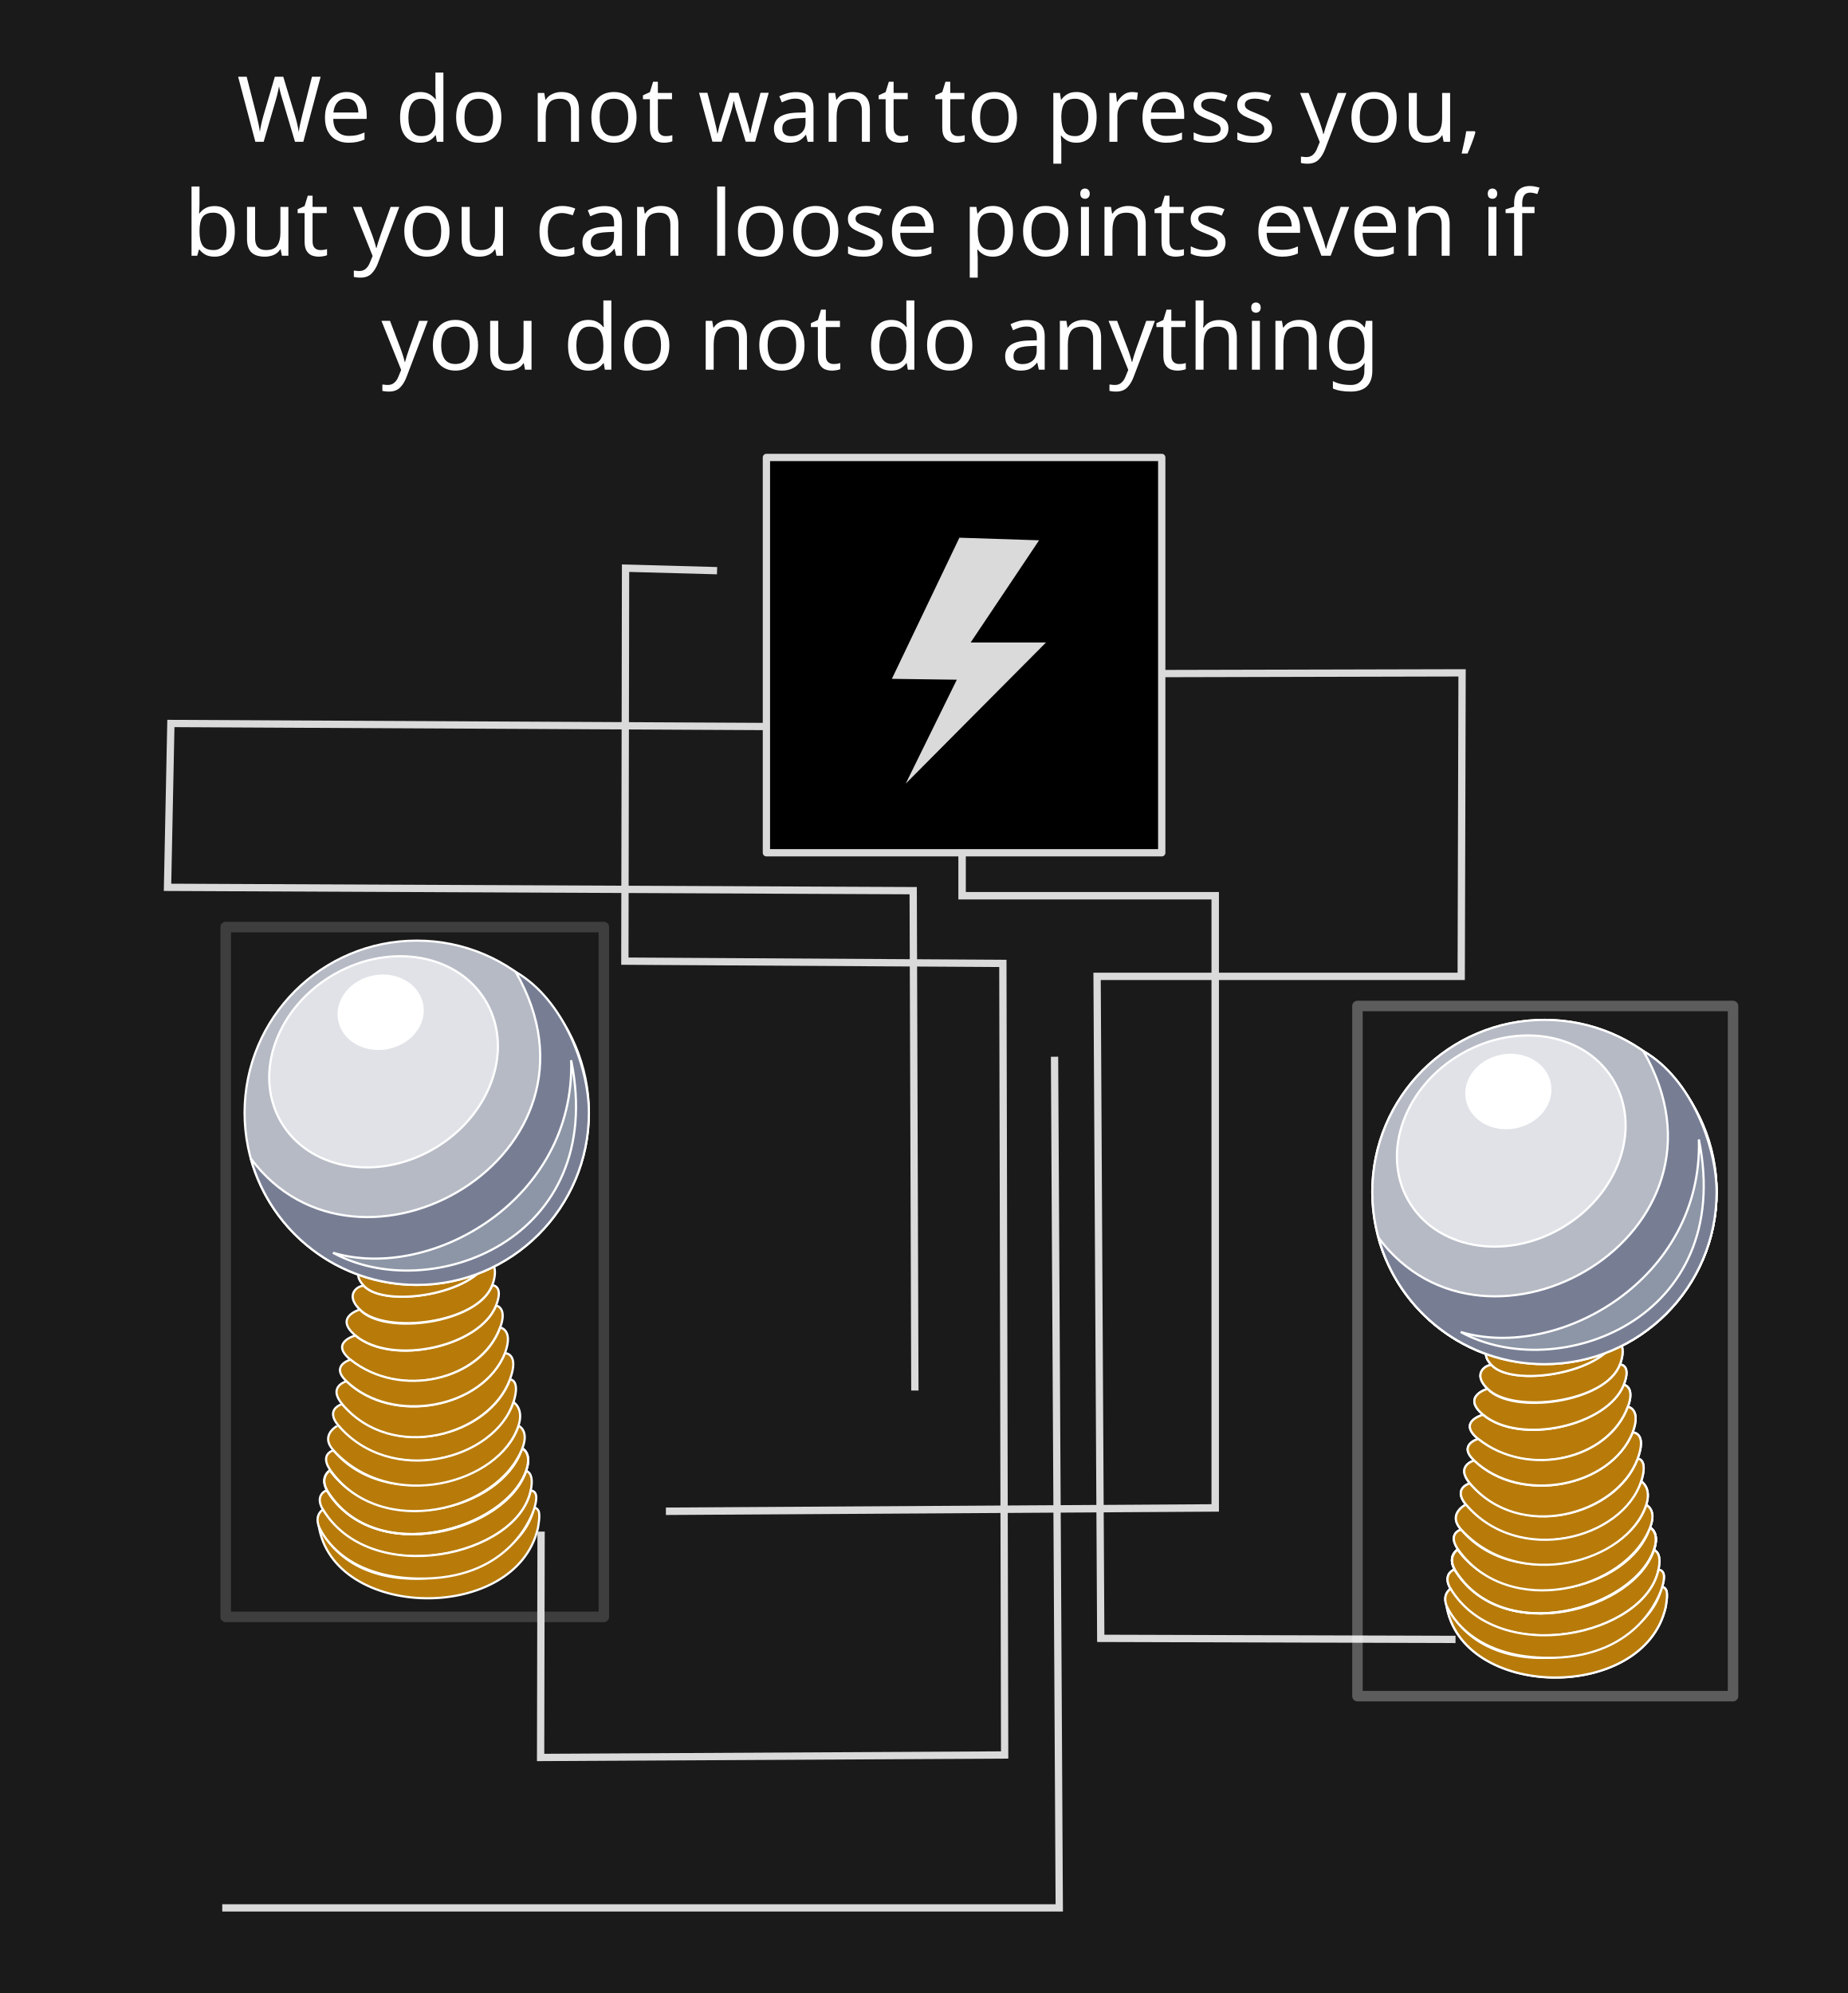
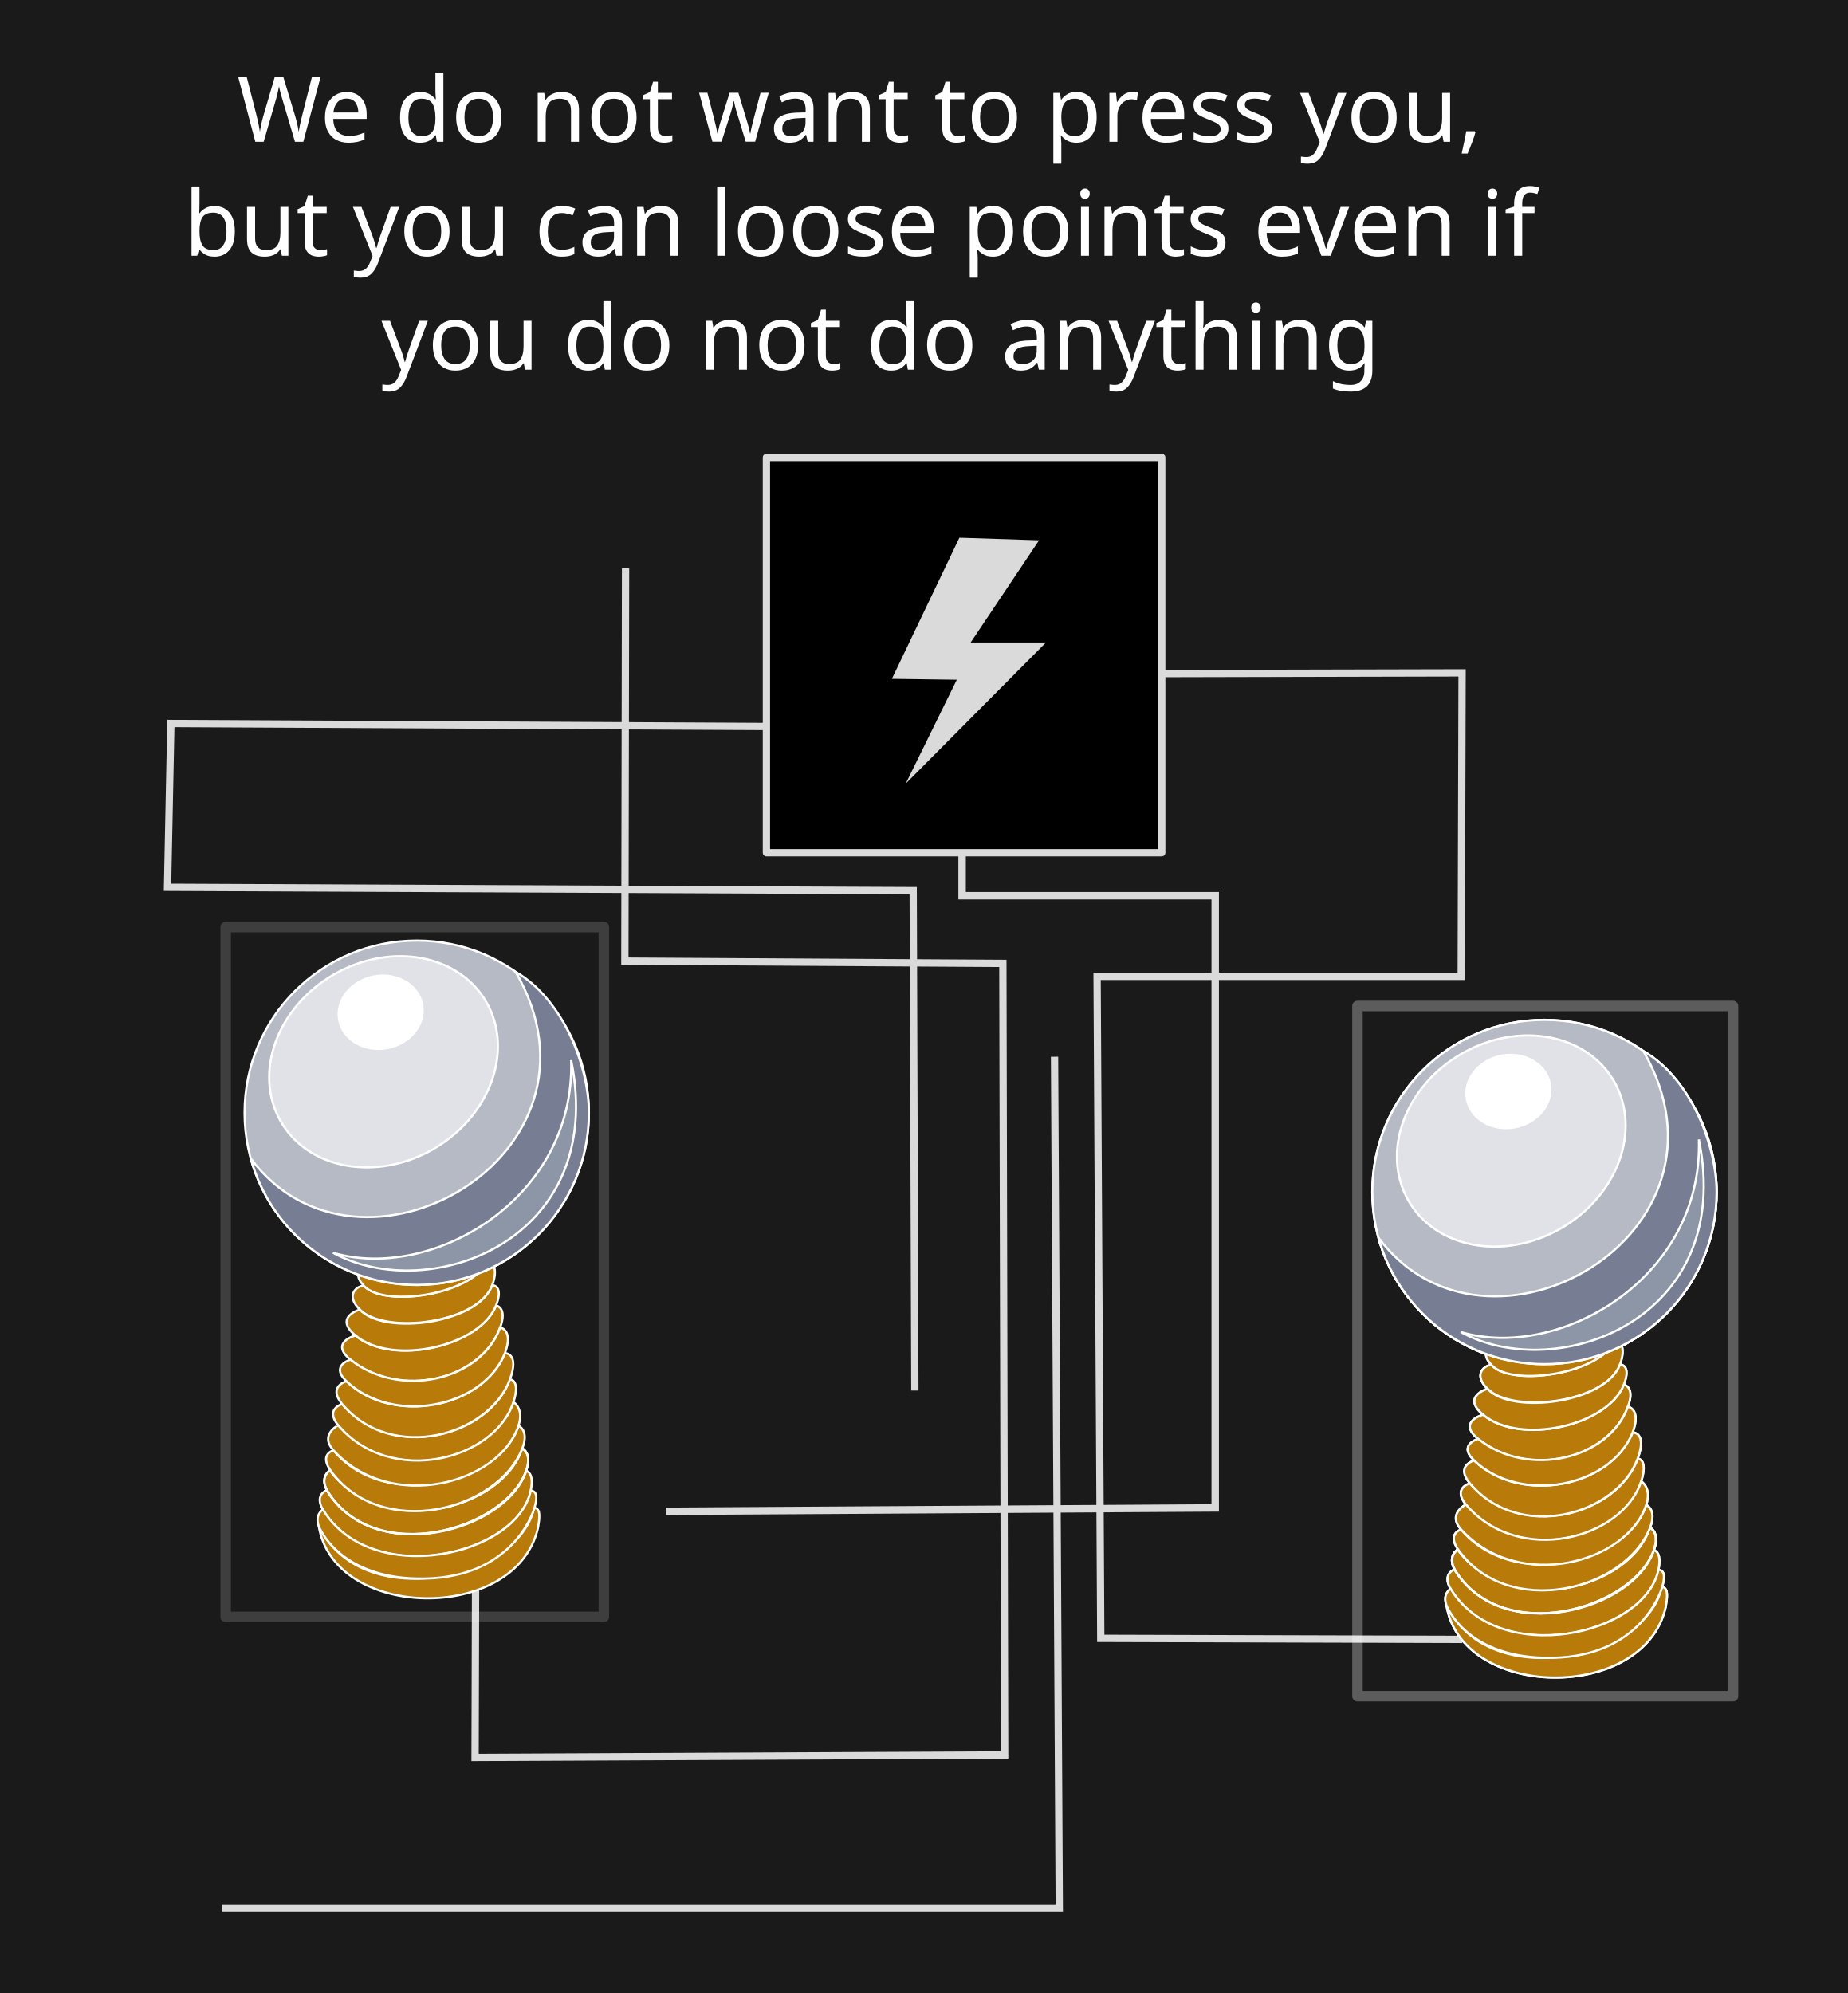
<svg xmlns="http://www.w3.org/2000/svg" width="253.385" height="273.296" viewBox="0 0 253.385 273.296" id="svg2" version="1.1">
  <defs id="defs4">
    <pattern y="0" x="0" height="6" width="6" patternUnits="userSpaceOnUse" id="EMFhbasepattern" />
  </defs>
  <g id="background">
    <rect style="color:#000000;clip-rule:nonzero;display:inline;overflow:visible;visibility:visible;opacity:1;isolation:auto;mix-blend-mode:normal;color-interpolation:sRGB;color-interpolation-filters:linearRGB;solid-color:#000000;solid-opacity:1;fill:#1a1a1a;fill-opacity:1;fill-rule:nonzero;stroke:none;stroke-width:1.459px;stroke-linecap:butt;stroke-linejoin:miter;stroke-miterlimit:4;stroke-dasharray:none;stroke-dashoffset:0;stroke-opacity:1;color-rendering:auto;image-rendering:auto;shape-rendering:auto;text-rendering:auto;enable-background:accumulate" id="rect4145" width="253.764" height="273.719" x="-0.009" y="-0.078" />
  </g>
  <g id="powerlines" powerlines="" transform="translate(0,2)" style="display:inline">
    <path id="path4318" d="m 131.924,104.549 0,16.279 34.707,0 0,83.95 -75.323,0.459" style="fill:none;fill-rule:evenodd;stroke:#dadada;stroke-width:1.022px;stroke-linecap:butt;stroke-linejoin:miter;stroke-opacity:1" />
    <path style="fill:none;fill-rule:evenodd;stroke:#dadada;stroke-width:1px;stroke-linecap:butt;stroke-linejoin:miter;stroke-opacity:1" d="m 125.447,188.682 -0.229,-68.546 -102.246,-0.459 0.459,-22.467 89.408,0.459" id="path4274" />
    <path style="fill:none;fill-rule:evenodd;stroke:#dadada;stroke-width:1px;stroke-linecap:butt;stroke-linejoin:miter;stroke-opacity:1" d="m 30.476,259.625 114.771,0 -0.648,-116.716" id="path4276" />
-     <path style="fill:none;fill-rule:evenodd;stroke:#dadada;stroke-width:1px;stroke-linecap:butt;stroke-linejoin:miter;stroke-opacity:1" d="m 199.582,222.81 -48.645,-0.146 -0.503,-90.779 49.929,0 0.119,-41.618 -50.047,0.119" id="path4278" />
+     <path style="fill:none;fill-rule:evenodd;stroke:#dadada;stroke-width:1px;stroke-linecap:butt;stroke-linejoin:miter;stroke-opacity:1" d="M 200.518,222.81 L 150.937,222.665 L 150.434,131.885 L 200.363,131.885 L 200.482,90.267 L 150.434,90.386" id="path4278" />
+     <path transform="translate(-15.38192,0.3800421)" style="opacity:1;fill:none;fill-rule:evenodd;stroke:#dadada;stroke-width:1px;stroke-linecap:butt;stroke-linejoin:miter;stroke-opacity:1" d="M 80.591,215.504 L 80.525,238.617 L 153.141,238.275 L 152.895,129.729 L 101.064,129.418 L 101.16,75.533" id="path4215" />
  </g>
  <g transform="translate(114.5869,48.403)" id="generators">
    <rect y="14.326" x="-9.495" height="54.208" width="54.208" id="rect4209" style="opacity:1;fill:#000000;fill-opacity:1;stroke:#dadada;stroke-width:1;stroke-linejoin:round;stroke-miterlimit:4;stroke-dasharray:none;stroke-dashoffset:0;stroke-opacity:1" />
  </g>
  <g transform="translate(-85.73159,24.27616)" id="switches" />
  <g id="decorations" style="display:inline">
    <path style="fill:#dadada;fill-opacity:1;fill-rule:evenodd;stroke:none;stroke-width:1;stroke-linecap:butt;stroke-linejoin:miter;stroke-miterlimit:4;stroke-dasharray:none;stroke-opacity:1" d="m 131.555,73.734 10.925,0.356 -9.381,14.012 10.331,0 -19.237,19.356 7.006,-14.25 -8.906,-0.119 z" id="path4159" />
    <g transform="matrix(0.4539065,0,0,0.4539065,-65.92331,66.46131)" id="g4243" style="stroke:#ffffff;stroke-width:0.661;stroke-miterlimit:4;stroke-dasharray:none;stroke-opacity:1">
      <path id="path4245" d="m 241.495,314.36 c 12.636,27.178 60.536,16.32 65.002,-5.122 0,0 0.677,-0.508 1.376,0.699 0.72,1.228 -0.169,5.419 -0.169,5.419 -6.773,28.723 -61.891,27.792 -66.209,-0.995 z" style="fill:#b87b0a;fill-opacity:1;fill-rule:evenodd;stroke:#ffffff;stroke-width:0.661;stroke-linecap:butt;stroke-linejoin:miter;stroke-miterlimit:4;stroke-dasharray:none;stroke-opacity:1" />
      <path id="path4247" d="m 305.566,303.904 c 0.614,-3.027 0.402,-5.271 -1.397,-6.011 -5.609,18.055 -45.762,29.464 -60.24,5.884 -2.159,0.953 -2.815,3.048 -1.164,5.842 14.351,24.172 58.801,13.928 62.801,-5.715 z" style="fill:#b87b0a;fill-opacity:1;fill-rule:evenodd;stroke:#ffffff;stroke-width:0.661;stroke-linecap:butt;stroke-linejoin:miter;stroke-miterlimit:4;stroke-dasharray:none;stroke-opacity:1" />
      <path id="path4249" d="m 243.993,303.819 c 14.414,23.537 53.996,11.938 60.219,-5.99 1.863,-5.397 -1.249,-6.71 -1.249,-6.71 -6.117,18.88 -42.608,27.622 -58.06,6.646 0,0 -3.133,1.968 -0.931,5.948 z" style="fill:#b87b0a;fill-opacity:1;fill-rule:evenodd;stroke:#ffffff;stroke-width:0.661;stroke-miterlimit:4;stroke-dasharray:none;stroke-opacity:1" />
      <path id="path4251" d="m 243.993,303.819 c 14.414,23.537 53.996,11.938 60.219,-5.99 1.863,-5.397 -1.249,-6.71 -1.249,-6.71 -6.117,18.88 -42.608,27.622 -58.06,6.646 0,0 -3.133,1.968 -0.931,5.948" style="fill:none;stroke:#ffffff;stroke-width:0.661;stroke-linecap:butt;stroke-linejoin:miter;stroke-miterlimit:4;stroke-dasharray:none;stroke-opacity:1" />
      <path id="path4253" d="m 253.92,249.21 c 7.684,7.662 35.771,4.212 40.026,-7.345 2.392,-6.519 -1.291,-7.705 -1.291,-7.705 -4.043,10.372 -30.903,14.605 -37.401,7.98 -0.72,-0.635 -6.54,1.863 -1.333,7.07 z" style="fill:#b87b0a;fill-opacity:1;fill-rule:evenodd;stroke:#ffffff;stroke-width:0.661;stroke-linecap:butt;stroke-linejoin:miter;stroke-miterlimit:4;stroke-dasharray:none;stroke-opacity:1" />
      <path id="path4255" d="m 245.983,291.733 c 15.727,18.796 50.419,10.012 55.88,-7.451 0,0 3.281,1.376 1.206,6.752 -7.408,19.177 -42.693,27.876 -57.869,6.943 -3.704,-5.122 0.783,-6.244 0.783,-6.244 z" style="fill:#b87b0a;fill-opacity:1;fill-rule:evenodd;stroke:#ffffff;stroke-width:0.661;stroke-linecap:butt;stroke-linejoin:miter;stroke-miterlimit:4;stroke-dasharray:none;stroke-opacity:1" />
      <path id="path4257" d="m 247.358,284.134 c 15.473,18.965 47.519,10.562 53.001,-6.964 2.18,-6.921 -1.079,-6.858 -1.079,-6.858 -6.138,17.018 -35.369,25.167 -50.673,7.45 0,0 -5.27,1.418 -1.249,6.371 z" style="fill:#b87b0a;fill-opacity:1;fill-rule:evenodd;stroke:#ffffff;stroke-width:0.661;stroke-linecap:butt;stroke-linejoin:miter;stroke-miterlimit:4;stroke-dasharray:none;stroke-opacity:1" />
      <path id="path4259" d="m 251.105,264.344 c 14.986,12.171 39.37,6.138 45.233,-9.716 2.265,-6.16 -1.249,-6.646 -1.249,-6.646 -4.847,12.319 -31.305,18.479 -42.481,9.059 0,0 -7.937,2.074 -1.503,7.303 z" style="fill:#b87b0a;fill-opacity:1;fill-rule:evenodd;stroke:#ffffff;stroke-width:0.661;stroke-linecap:butt;stroke-linejoin:miter;stroke-miterlimit:4;stroke-dasharray:none;stroke-opacity:1" />
      <path id="path4261" d="m 292.655,234.16 c -4.043,10.372 -30.924,14.626 -37.401,7.98 -4.657,-4.763 1.164,-6.308 1.164,-6.308 6.731,9.313 30.903,5.016 36.237,-1.672 z" style="fill:#b87b0a;fill-opacity:1;fill-rule:evenodd;stroke:#ffffff;stroke-width:0.661;stroke-linecap:butt;stroke-linejoin:miter;stroke-miterlimit:4;stroke-dasharray:none;stroke-opacity:1" />
      <path id="path4263" d="m 242.765,309.598 c 14.647,24.024 58.758,14.034 62.801,-5.715 2.582,0.169 1.503,3.873 1.143,5.165 -0.677,2.37 -7.154,20.849 -32.935,21.42 -26.099,0.572 -32.131,-15.621 -32.279,-15.896 -0.783,-2.328 -0.127,-3.873 1.27,-4.974 z" style="fill:#b87b0a;fill-opacity:1;fill-rule:evenodd;stroke:#ffffff;stroke-width:0.661;stroke-linecap:butt;stroke-linejoin:miter;stroke-miterlimit:4;stroke-dasharray:none;stroke-opacity:1" />
      <path id="path4265" d="m 301.862,284.283 c 1.736,-5.228 -1.503,-7.112 -1.503,-7.112 -5.736,17.441 -36.914,25.739 -52.98,6.985 0.021,0.042 -5.736,2.836 -1.397,7.578 17.42,19.071 50.101,10.033 55.88,-7.451 z" style="fill:#b87b0a;fill-opacity:1;fill-rule:evenodd;stroke:#ffffff;stroke-width:0.661;stroke-linecap:butt;stroke-linejoin:miter;stroke-miterlimit:4;stroke-dasharray:none;stroke-opacity:1" />
      <path id="path4267" d="m 248.607,277.763 c 15.092,17.907 44.365,9.504 50.673,-7.45 2.963,-8.001 -1.503,-7.938 -1.503,-7.938 -6.689,16.552 -33.866,21.971 -47.879,8.488 0,0 -5.8,1.566 -1.291,6.9 z" style="fill:#b87b0a;fill-opacity:1;fill-rule:evenodd;stroke:#ffffff;stroke-width:0.661;stroke-linecap:butt;stroke-linejoin:miter;stroke-miterlimit:4;stroke-dasharray:none;stroke-opacity:1" />
      <path id="path4269" d="m 251.105,264.344 c 15.113,12.001 39.476,6.181 45.233,-9.716 0,0 4.106,0.593 1.439,7.747 -6.689,16.552 -33.761,21.865 -47.879,8.488 -5.038,-4.763 1.206,-6.519 1.206,-6.519 z" style="fill:#b87b0a;fill-opacity:1;fill-rule:evenodd;stroke:#ffffff;stroke-width:0.661;stroke-linecap:butt;stroke-linejoin:miter;stroke-miterlimit:4;stroke-dasharray:none;stroke-opacity:1" />
      <path id="path4271" d="m 252.608,257.041 c 11.261,9.335 37.613,3.26 42.481,-9.059 2.434,-6.16 -1.143,-6.117 -1.143,-6.117 -4.233,11.557 -32.681,15.346 -40.026,7.345 0,0 -7.98,2.286 -1.312,7.832 z" style="fill:#b87b0a;fill-opacity:1;fill-rule:evenodd;stroke:#ffffff;stroke-width:0.661;stroke-linecap:butt;stroke-linejoin:miter;stroke-miterlimit:4;stroke-dasharray:none;stroke-opacity:1" />
      <path id="path4273" d="m 323.134,189.753 c 0,28.723 -23.283,52.006 -52.006,52.006 -28.723,0 -52.006,-23.283 -52.006,-52.006 0,-28.723 23.283,-52.006 52.006,-52.006 28.723,0 52.006,23.283 52.006,52.006 z" style="fill:#b6bac5;fill-opacity:1;fill-rule:nonzero;stroke:#ffffff;stroke-width:0.661;stroke-linecap:butt;stroke-linejoin:miter;stroke-miterlimit:4;stroke-dasharray:none;stroke-opacity:1" />
      <path id="path4275" d="m 275.997,200.802 c -17.209,9.842 -37.825,5.99 -46.058,-8.615 -8.213,-14.605 -0.931,-34.438 16.277,-44.28 17.208,-9.842 37.824,-5.99 46.058,8.615 8.213,14.605 0.931,34.438 -16.277,44.28 z" style="fill:#e0e2e7;fill-opacity:1;fill-rule:nonzero;stroke:#ffffff;stroke-width:0.661;stroke-linecap:butt;stroke-linejoin:miter;stroke-miterlimit:4;stroke-dasharray:none;stroke-opacity:1" />
      <path id="path4277" d="m 262.239,170.216 c -6.9,1.291 -13.42,-2.498 -14.541,-8.488 -1.122,-5.969 3.598,-11.874 10.52,-13.166 6.9,-1.291 13.42,2.519 14.541,8.488 1.122,5.99 -3.598,11.874 -10.52,13.166 z" style="fill:#ffffff;fill-opacity:1;fill-rule:nonzero;stroke:#ffffff;stroke-width:0.661;stroke-linecap:butt;stroke-linejoin:miter;stroke-miterlimit:4;stroke-dasharray:none;stroke-opacity:1" />
      <path id="path4279" d="m 301.037,147.208 c 31.834,55.372 -47.434,100.245 -80.052,56.345 6.202,22.564 26.733,38.206 50.144,38.206 28.723,0 52.006,-23.283 52.006,-52.006 0,-13.504 -7.472,-34.099 -22.098,-42.545 z" style="fill:#777e94;fill-opacity:1;fill-rule:evenodd;stroke:#ffffff;stroke-width:0.661;stroke-linecap:butt;stroke-linejoin:miter;stroke-miterlimit:4;stroke-dasharray:none;stroke-opacity:1" />
      <path id="path4281" d="m 317.779,173.878 c 1.27,42.206 -42.439,66.971 -71.945,58.166 28.935,15.938 83.015,-3.556 71.945,-58.166 z" style="fill:#8d96a6;fill-opacity:1;fill-rule:evenodd;stroke:#ffffff;stroke-width:0.661;stroke-linecap:butt;stroke-linejoin:miter;stroke-miterlimit:4;stroke-dasharray:none;stroke-opacity:1" />
    </g>
    <g id="g4233" transform="matrix(0.4539065,0,0,0.4539065,88.70979,77.32767)" style="stroke:#ffffff;stroke-width:0.661;stroke-miterlimit:4;stroke-dasharray:none;stroke-opacity:1">
      <path style="fill:#b87b0a;fill-opacity:1;fill-rule:evenodd;stroke:#ffffff;stroke-width:0.661;stroke-linecap:butt;stroke-linejoin:miter;stroke-miterlimit:4;stroke-dasharray:none;stroke-opacity:1" d="m 241.495,314.36 c 12.636,27.178 60.536,16.32 65.002,-5.122 0,0 0.677,-0.508 1.376,0.699 0.72,1.228 -0.169,5.419 -0.169,5.419 -6.773,28.723 -61.891,27.792 -66.209,-0.995 z" id="path4235" />
      <path style="fill:#b87b0a;fill-opacity:1;fill-rule:evenodd;stroke:#ffffff;stroke-width:0.661;stroke-linecap:butt;stroke-linejoin:miter;stroke-miterlimit:4;stroke-dasharray:none;stroke-opacity:1" d="m 305.566,303.904 c 0.614,-3.027 0.402,-5.271 -1.397,-6.011 -5.609,18.055 -45.762,29.464 -60.24,5.884 -2.159,0.953 -2.815,3.048 -1.164,5.842 14.351,24.172 58.801,13.928 62.801,-5.715 z" id="path4237" />
      <path style="fill:#b87b0a;fill-opacity:1;fill-rule:evenodd;stroke:#ffffff;stroke-width:0.661;stroke-miterlimit:4;stroke-dasharray:none;stroke-opacity:1" d="m 243.993,303.819 c 14.414,23.537 53.996,11.938 60.219,-5.99 1.863,-5.397 -1.249,-6.71 -1.249,-6.71 -6.117,18.88 -42.608,27.622 -58.06,6.646 0,0 -3.133,1.968 -0.931,5.948 z" id="path4239" />
      <path style="fill:none;stroke:#ffffff;stroke-width:0.661;stroke-linecap:butt;stroke-linejoin:miter;stroke-miterlimit:4;stroke-dasharray:none;stroke-opacity:1" d="m 243.993,303.819 c 14.414,23.537 53.996,11.938 60.219,-5.99 1.863,-5.397 -1.249,-6.71 -1.249,-6.71 -6.117,18.88 -42.608,27.622 -58.06,6.646 0,0 -3.133,1.968 -0.931,5.948" id="path4241" />
      <path style="fill:#b87b0a;fill-opacity:1;fill-rule:evenodd;stroke:#ffffff;stroke-width:0.661;stroke-linecap:butt;stroke-linejoin:miter;stroke-miterlimit:4;stroke-dasharray:none;stroke-opacity:1" d="m 253.92,249.21 c 7.684,7.662 35.771,4.212 40.026,-7.345 2.392,-6.519 -1.291,-7.705 -1.291,-7.705 -4.043,10.372 -30.903,14.605 -37.401,7.98 -0.72,-0.635 -6.54,1.863 -1.333,7.07 z" id="path4243" />
      <path style="fill:#b87b0a;fill-opacity:1;fill-rule:evenodd;stroke:#ffffff;stroke-width:0.661;stroke-linecap:butt;stroke-linejoin:miter;stroke-miterlimit:4;stroke-dasharray:none;stroke-opacity:1" d="m 245.983,291.733 c 15.727,18.796 50.419,10.012 55.88,-7.451 0,0 3.281,1.376 1.206,6.752 -7.408,19.177 -42.693,27.876 -57.869,6.943 -3.704,-5.122 0.783,-6.244 0.783,-6.244 z" id="path4246" />
      <path style="fill:#b87b0a;fill-opacity:1;fill-rule:evenodd;stroke:#ffffff;stroke-width:0.661;stroke-linecap:butt;stroke-linejoin:miter;stroke-miterlimit:4;stroke-dasharray:none;stroke-opacity:1" d="m 247.358,284.134 c 15.473,18.965 47.519,10.562 53.001,-6.964 2.18,-6.921 -1.079,-6.858 -1.079,-6.858 -6.138,17.018 -35.369,25.167 -50.673,7.45 0,0 -5.27,1.418 -1.249,6.371 z" id="path4248" />
      <path style="fill:#b87b0a;fill-opacity:1;fill-rule:evenodd;stroke:#ffffff;stroke-width:0.661;stroke-linecap:butt;stroke-linejoin:miter;stroke-miterlimit:4;stroke-dasharray:none;stroke-opacity:1" d="m 251.105,264.344 c 14.986,12.171 39.37,6.138 45.233,-9.716 2.265,-6.16 -1.249,-6.646 -1.249,-6.646 -4.847,12.319 -31.305,18.479 -42.481,9.059 0,0 -7.937,2.074 -1.503,7.303 z" id="path4250" />
      <path style="fill:#b87b0a;fill-opacity:1;fill-rule:evenodd;stroke:#ffffff;stroke-width:0.661;stroke-linecap:butt;stroke-linejoin:miter;stroke-miterlimit:4;stroke-dasharray:none;stroke-opacity:1" d="m 292.655,234.16 c -4.043,10.372 -30.924,14.626 -37.401,7.98 -4.657,-4.763 1.164,-6.308 1.164,-6.308 6.731,9.313 30.903,5.016 36.237,-1.672 z" id="path4252" />
      <path style="fill:#b87b0a;fill-opacity:1;fill-rule:evenodd;stroke:#ffffff;stroke-width:0.661;stroke-linecap:butt;stroke-linejoin:miter;stroke-miterlimit:4;stroke-dasharray:none;stroke-opacity:1" d="m 242.765,309.598 c 14.647,24.024 58.758,14.034 62.801,-5.715 2.582,0.169 1.503,3.873 1.143,5.165 -0.677,2.37 -7.154,20.849 -32.935,21.42 -26.099,0.572 -32.131,-15.621 -32.279,-15.896 -0.783,-2.328 -0.127,-3.873 1.27,-4.974 z" id="path4254" />
      <path style="fill:#b87b0a;fill-opacity:1;fill-rule:evenodd;stroke:#ffffff;stroke-width:0.661;stroke-linecap:butt;stroke-linejoin:miter;stroke-miterlimit:4;stroke-dasharray:none;stroke-opacity:1" d="m 301.862,284.283 c 1.736,-5.228 -1.503,-7.112 -1.503,-7.112 -5.736,17.441 -36.914,25.739 -52.98,6.985 0.021,0.042 -5.736,2.836 -1.397,7.578 17.42,19.071 50.101,10.033 55.88,-7.451 z" id="path4256" />
      <path style="fill:#b87b0a;fill-opacity:1;fill-rule:evenodd;stroke:#ffffff;stroke-width:0.661;stroke-linecap:butt;stroke-linejoin:miter;stroke-miterlimit:4;stroke-dasharray:none;stroke-opacity:1" d="m 248.607,277.763 c 15.092,17.907 44.365,9.504 50.673,-7.45 2.963,-8.001 -1.503,-7.938 -1.503,-7.938 -6.689,16.552 -33.866,21.971 -47.879,8.488 0,0 -5.8,1.566 -1.291,6.9 z" id="path4258" />
      <path style="fill:#b87b0a;fill-opacity:1;fill-rule:evenodd;stroke:#ffffff;stroke-width:0.661;stroke-linecap:butt;stroke-linejoin:miter;stroke-miterlimit:4;stroke-dasharray:none;stroke-opacity:1" d="m 251.105,264.344 c 15.113,12.001 39.476,6.181 45.233,-9.716 0,0 4.106,0.593 1.439,7.747 -6.689,16.552 -33.761,21.865 -47.879,8.488 -5.038,-4.763 1.206,-6.519 1.206,-6.519 z" id="path4260" />
      <path style="fill:#b87b0a;fill-opacity:1;fill-rule:evenodd;stroke:#ffffff;stroke-width:0.661;stroke-linecap:butt;stroke-linejoin:miter;stroke-miterlimit:4;stroke-dasharray:none;stroke-opacity:1" d="m 252.608,257.041 c 11.261,9.335 37.613,3.26 42.481,-9.059 2.434,-6.16 -1.143,-6.117 -1.143,-6.117 -4.233,11.557 -32.681,15.346 -40.026,7.345 0,0 -7.98,2.286 -1.312,7.832 z" id="path4262" />
      <path style="fill:#b6bac5;fill-opacity:1;fill-rule:nonzero;stroke:#ffffff;stroke-width:0.661;stroke-linecap:butt;stroke-linejoin:miter;stroke-miterlimit:4;stroke-dasharray:none;stroke-opacity:1" d="m 323.134,189.753 c 0,28.723 -23.283,52.006 -52.006,52.006 -28.723,0 -52.006,-23.283 -52.006,-52.006 0,-28.723 23.283,-52.006 52.006,-52.006 28.723,0 52.006,23.283 52.006,52.006 z" id="path4264" />
      <path style="fill:#e0e2e7;fill-opacity:1;fill-rule:nonzero;stroke:#ffffff;stroke-width:0.661;stroke-linecap:butt;stroke-linejoin:miter;stroke-miterlimit:4;stroke-dasharray:none;stroke-opacity:1" d="m 275.997,200.802 c -17.209,9.842 -37.825,5.99 -46.058,-8.615 -8.213,-14.605 -0.931,-34.438 16.277,-44.28 17.208,-9.842 37.824,-5.99 46.058,8.615 8.213,14.605 0.931,34.438 -16.277,44.28 z" id="path4266" />
      <path style="fill:#ffffff;fill-opacity:1;fill-rule:nonzero;stroke:#ffffff;stroke-width:0.661;stroke-linecap:butt;stroke-linejoin:miter;stroke-miterlimit:4;stroke-dasharray:none;stroke-opacity:1" d="m 262.239,170.216 c -6.9,1.291 -13.42,-2.498 -14.541,-8.488 -1.122,-5.969 3.598,-11.874 10.52,-13.166 6.9,-1.291 13.42,2.519 14.541,8.488 1.122,5.99 -3.598,11.874 -10.52,13.166 z" id="path4268" />
      <path style="fill:#777e94;fill-opacity:1;fill-rule:evenodd;stroke:#ffffff;stroke-width:0.661;stroke-linecap:butt;stroke-linejoin:miter;stroke-miterlimit:4;stroke-dasharray:none;stroke-opacity:1" d="m 301.037,147.208 c 31.834,55.372 -47.434,100.245 -80.052,56.345 6.202,22.564 26.733,38.206 50.144,38.206 28.723,0 52.006,-23.283 52.006,-52.006 0,-13.504 -7.472,-34.099 -22.098,-42.545 z" id="path4270" />
      <path style="fill:#8d96a6;fill-opacity:1;fill-rule:evenodd;stroke:#ffffff;stroke-width:0.661;stroke-linecap:butt;stroke-linejoin:miter;stroke-miterlimit:4;stroke-dasharray:none;stroke-opacity:1" d="m 317.779,173.878 c 1.27,42.206 -42.439,66.971 -71.945,58.166 28.935,15.938 83.015,-3.556 71.945,-58.166 z" id="path4272" />
    </g>
    <g style="stroke:#ffffff;stroke-width:0.661;stroke-miterlimit:4;stroke-dasharray:none;stroke-opacity:1" transform="matrix(0.4539065,0,0,0.4539065,88.70979,77.32767)" id="g4280">
      <path id="path4282" d="m 241.495,314.36 c 12.636,27.178 60.536,16.32 65.002,-5.122 0,0 0.677,-0.508 1.376,0.699 0.72,1.228 -0.169,5.419 -0.169,5.419 -6.773,28.723 -61.891,27.792 -66.209,-0.995 z" style="fill:#b87b0a;fill-opacity:1;fill-rule:evenodd;stroke:#ffffff;stroke-width:0.661;stroke-linecap:butt;stroke-linejoin:miter;stroke-miterlimit:4;stroke-dasharray:none;stroke-opacity:1" />
      <path id="path4284" d="m 305.566,303.904 c 0.614,-3.027 0.402,-5.271 -1.397,-6.011 -5.609,18.055 -45.762,29.464 -60.24,5.884 -2.159,0.953 -2.815,3.048 -1.164,5.842 14.351,24.172 58.801,13.928 62.801,-5.715 z" style="fill:#b87b0a;fill-opacity:1;fill-rule:evenodd;stroke:#ffffff;stroke-width:0.661;stroke-linecap:butt;stroke-linejoin:miter;stroke-miterlimit:4;stroke-dasharray:none;stroke-opacity:1" />
      <path id="path4286" d="m 243.993,303.819 c 14.414,23.537 53.996,11.938 60.219,-5.99 1.863,-5.397 -1.249,-6.71 -1.249,-6.71 -6.117,18.88 -42.608,27.622 -58.06,6.646 0,0 -3.133,1.968 -0.931,5.948 z" style="fill:#b87b0a;fill-opacity:1;fill-rule:evenodd;stroke:#ffffff;stroke-width:0.661;stroke-miterlimit:4;stroke-dasharray:none;stroke-opacity:1" />
      <path id="path4288" d="m 243.993,303.819 c 14.414,23.537 53.996,11.938 60.219,-5.99 1.863,-5.397 -1.249,-6.71 -1.249,-6.71 -6.117,18.88 -42.608,27.622 -58.06,6.646 0,0 -3.133,1.968 -0.931,5.948" style="fill:none;stroke:#ffffff;stroke-width:0.661;stroke-linecap:butt;stroke-linejoin:miter;stroke-miterlimit:4;stroke-dasharray:none;stroke-opacity:1" />
      <path id="path4290" d="m 253.92,249.21 c 7.684,7.662 35.771,4.212 40.026,-7.345 2.392,-6.519 -1.291,-7.705 -1.291,-7.705 -4.043,10.372 -30.903,14.605 -37.401,7.98 -0.72,-0.635 -6.54,1.863 -1.333,7.07 z" style="fill:#b87b0a;fill-opacity:1;fill-rule:evenodd;stroke:#ffffff;stroke-width:0.661;stroke-linecap:butt;stroke-linejoin:miter;stroke-miterlimit:4;stroke-dasharray:none;stroke-opacity:1" />
      <path id="path4292" d="m 245.983,291.733 c 15.727,18.796 50.419,10.012 55.88,-7.451 0,0 3.281,1.376 1.206,6.752 -7.408,19.177 -42.693,27.876 -57.869,6.943 -3.704,-5.122 0.783,-6.244 0.783,-6.244 z" style="fill:#b87b0a;fill-opacity:1;fill-rule:evenodd;stroke:#ffffff;stroke-width:0.661;stroke-linecap:butt;stroke-linejoin:miter;stroke-miterlimit:4;stroke-dasharray:none;stroke-opacity:1" />
      <path id="path4294" d="m 247.358,284.134 c 15.473,18.965 47.519,10.562 53.001,-6.964 2.18,-6.921 -1.079,-6.858 -1.079,-6.858 -6.138,17.018 -35.369,25.167 -50.673,7.45 0,0 -5.27,1.418 -1.249,6.371 z" style="fill:#b87b0a;fill-opacity:1;fill-rule:evenodd;stroke:#ffffff;stroke-width:0.661;stroke-linecap:butt;stroke-linejoin:miter;stroke-miterlimit:4;stroke-dasharray:none;stroke-opacity:1" />
      <path id="path4296" d="m 251.105,264.344 c 14.986,12.171 39.37,6.138 45.233,-9.716 2.265,-6.16 -1.249,-6.646 -1.249,-6.646 -4.847,12.319 -31.305,18.479 -42.481,9.059 0,0 -7.937,2.074 -1.503,7.303 z" style="fill:#b87b0a;fill-opacity:1;fill-rule:evenodd;stroke:#ffffff;stroke-width:0.661;stroke-linecap:butt;stroke-linejoin:miter;stroke-miterlimit:4;stroke-dasharray:none;stroke-opacity:1" />
      <path id="path4298" d="m 292.655,234.16 c -4.043,10.372 -30.924,14.626 -37.401,7.98 -4.657,-4.763 1.164,-6.308 1.164,-6.308 6.731,9.313 30.903,5.016 36.237,-1.672 z" style="fill:#b87b0a;fill-opacity:1;fill-rule:evenodd;stroke:#ffffff;stroke-width:0.661;stroke-linecap:butt;stroke-linejoin:miter;stroke-miterlimit:4;stroke-dasharray:none;stroke-opacity:1" />
      <path id="path4300" d="m 242.765,309.598 c 14.647,24.024 58.758,14.034 62.801,-5.715 2.582,0.169 1.503,3.873 1.143,5.165 -0.677,2.37 -7.154,20.849 -32.935,21.42 -26.099,0.572 -32.131,-15.621 -32.279,-15.896 -0.783,-2.328 -0.127,-3.873 1.27,-4.974 z" style="fill:#b87b0a;fill-opacity:1;fill-rule:evenodd;stroke:#ffffff;stroke-width:0.661;stroke-linecap:butt;stroke-linejoin:miter;stroke-miterlimit:4;stroke-dasharray:none;stroke-opacity:1" />
      <path id="path4302" d="m 301.862,284.283 c 1.736,-5.228 -1.503,-7.112 -1.503,-7.112 -5.736,17.441 -36.914,25.739 -52.98,6.985 0.021,0.042 -5.736,2.836 -1.397,7.578 17.42,19.071 50.101,10.033 55.88,-7.451 z" style="fill:#b87b0a;fill-opacity:1;fill-rule:evenodd;stroke:#ffffff;stroke-width:0.661;stroke-linecap:butt;stroke-linejoin:miter;stroke-miterlimit:4;stroke-dasharray:none;stroke-opacity:1" />
      <path id="path4304" d="m 248.607,277.763 c 15.092,17.907 44.365,9.504 50.673,-7.45 2.963,-8.001 -1.503,-7.938 -1.503,-7.938 -6.689,16.552 -33.866,21.971 -47.879,8.488 0,0 -5.8,1.566 -1.291,6.9 z" style="fill:#b87b0a;fill-opacity:1;fill-rule:evenodd;stroke:#ffffff;stroke-width:0.661;stroke-linecap:butt;stroke-linejoin:miter;stroke-miterlimit:4;stroke-dasharray:none;stroke-opacity:1" />
      <path id="path4306" d="m 251.105,264.344 c 15.113,12.001 39.476,6.181 45.233,-9.716 0,0 4.106,0.593 1.439,7.747 -6.689,16.552 -33.761,21.865 -47.879,8.488 -5.038,-4.763 1.206,-6.519 1.206,-6.519 z" style="fill:#b87b0a;fill-opacity:1;fill-rule:evenodd;stroke:#ffffff;stroke-width:0.661;stroke-linecap:butt;stroke-linejoin:miter;stroke-miterlimit:4;stroke-dasharray:none;stroke-opacity:1" />
      <path id="path4308" d="m 252.608,257.041 c 11.261,9.335 37.613,3.26 42.481,-9.059 2.434,-6.16 -1.143,-6.117 -1.143,-6.117 -4.233,11.557 -32.681,15.346 -40.026,7.345 0,0 -7.98,2.286 -1.312,7.832 z" style="fill:#b87b0a;fill-opacity:1;fill-rule:evenodd;stroke:#ffffff;stroke-width:0.661;stroke-linecap:butt;stroke-linejoin:miter;stroke-miterlimit:4;stroke-dasharray:none;stroke-opacity:1" />
      <path id="path4310" d="m 323.134,189.753 c 0,28.723 -23.283,52.006 -52.006,52.006 -28.723,0 -52.006,-23.283 -52.006,-52.006 0,-28.723 23.283,-52.006 52.006,-52.006 28.723,0 52.006,23.283 52.006,52.006 z" style="fill:#b6bac5;fill-opacity:1;fill-rule:nonzero;stroke:#ffffff;stroke-width:0.661;stroke-linecap:butt;stroke-linejoin:miter;stroke-miterlimit:4;stroke-dasharray:none;stroke-opacity:1" />
      <path id="path4312" d="m 275.997,200.802 c -17.209,9.842 -37.825,5.99 -46.058,-8.615 -8.213,-14.605 -0.931,-34.438 16.277,-44.28 17.208,-9.842 37.824,-5.99 46.058,8.615 8.213,14.605 0.931,34.438 -16.277,44.28 z" style="fill:#e0e2e7;fill-opacity:1;fill-rule:nonzero;stroke:#ffffff;stroke-width:0.661;stroke-linecap:butt;stroke-linejoin:miter;stroke-miterlimit:4;stroke-dasharray:none;stroke-opacity:1" />
      <path id="path4314" d="m 262.239,170.216 c -6.9,1.291 -13.42,-2.498 -14.541,-8.488 -1.122,-5.969 3.598,-11.874 10.52,-13.166 6.9,-1.291 13.42,2.519 14.541,8.488 1.122,5.99 -3.598,11.874 -10.52,13.166 z" style="fill:#ffffff;fill-opacity:1;fill-rule:nonzero;stroke:#ffffff;stroke-width:0.661;stroke-linecap:butt;stroke-linejoin:miter;stroke-miterlimit:4;stroke-dasharray:none;stroke-opacity:1" />
      <path id="path4316" d="m 301.037,147.208 c 31.834,55.372 -47.434,100.245 -80.052,56.345 6.202,22.564 26.733,38.206 50.144,38.206 28.723,0 52.006,-23.283 52.006,-52.006 0,-13.504 -7.472,-34.099 -22.098,-42.545 z" style="fill:#777e94;fill-opacity:1;fill-rule:evenodd;stroke:#ffffff;stroke-width:0.661;stroke-linecap:butt;stroke-linejoin:miter;stroke-miterlimit:4;stroke-dasharray:none;stroke-opacity:1" />
      <path id="path4319" d="m 317.779,173.878 c 1.27,42.206 -42.439,66.971 -71.945,58.166 28.935,15.938 83.015,-3.556 71.945,-58.166 z" style="fill:#8d96a6;fill-opacity:1;fill-rule:evenodd;stroke:#ffffff;stroke-width:0.661;stroke-linecap:butt;stroke-linejoin:miter;stroke-miterlimit:4;stroke-dasharray:none;stroke-opacity:1" />
    </g>
  </g>
  <g transform="translate(-15.38192,2.380042)" id="sockets" style="opacity:1">
    <rect y="124.747" x="46.329" height="94.592" width="51.854" id="rect4171" style="opacity:1;fill:#000000;fill-opacity:0;stroke:#ffffff;stroke-width:1.442;stroke-linejoin:round;stroke-miterlimit:4;stroke-dasharray:none;stroke-dashoffset:0;stroke-opacity:0.16" />
    <rect style="opacity:1;fill:#000000;fill-opacity:0;stroke:#ffffff;stroke-width:1.438;stroke-linejoin:round;stroke-miterlimit:4;stroke-dasharray:none;stroke-dashoffset:0;stroke-opacity:0.16" id="rect4274" width="51.5" height="94.637" x="201.518" y="135.571" />
    <rect y="135.571" x="201.518" height="94.637" width="51.5" id="rect4321" style="opacity:1;fill:#000000;fill-opacity:0;stroke:#ffffff;stroke-width:1.438;stroke-linejoin:round;stroke-miterlimit:4;stroke-dasharray:none;stroke-dashoffset:0;stroke-opacity:0.16" />
    <text xml:space="preserve" style="font-style:normal;font-weight:normal;font-size:12.5px;line-height:125%;font-family:sans-serif;letter-spacing:0px;word-spacing:0px;display:inline;fill:#000000;fill-opacity:1;stroke:none;stroke-width:1px;stroke-linecap:butt;stroke-linejoin:miter;stroke-opacity:1" x="144.271" y="17.066" id="text3407">
      <tspan x="146.261" y="17.066" style="font-size:12.5px;text-align:center;text-anchor:middle;fill:#ffffff" id="tspan4252">We do not want to press you, </tspan>
      <tspan x="146.261" y="32.691" style="font-size:12.5px;text-align:center;text-anchor:middle;fill:#ffffff" id="tspan4276">but you can loose points even if </tspan>
      <tspan x="144.271" y="48.316" style="font-size:12.5px;text-align:center;text-anchor:middle;fill:#ffffff" id="tspan4278">you do not do anything</tspan>
    </text>
-     <path style="fill:none;fill-rule:evenodd;stroke:#dadada;stroke-width:1px;stroke-linecap:butt;stroke-linejoin:miter;stroke-opacity:1" d="m 89.577,207.642 -0.066,30.975 63.63,-0.342 -0.246,-108.546 -51.832,-0.31 0.096,-53.885 12.547,0.342" id="path4215" />
  </g>
</svg>
